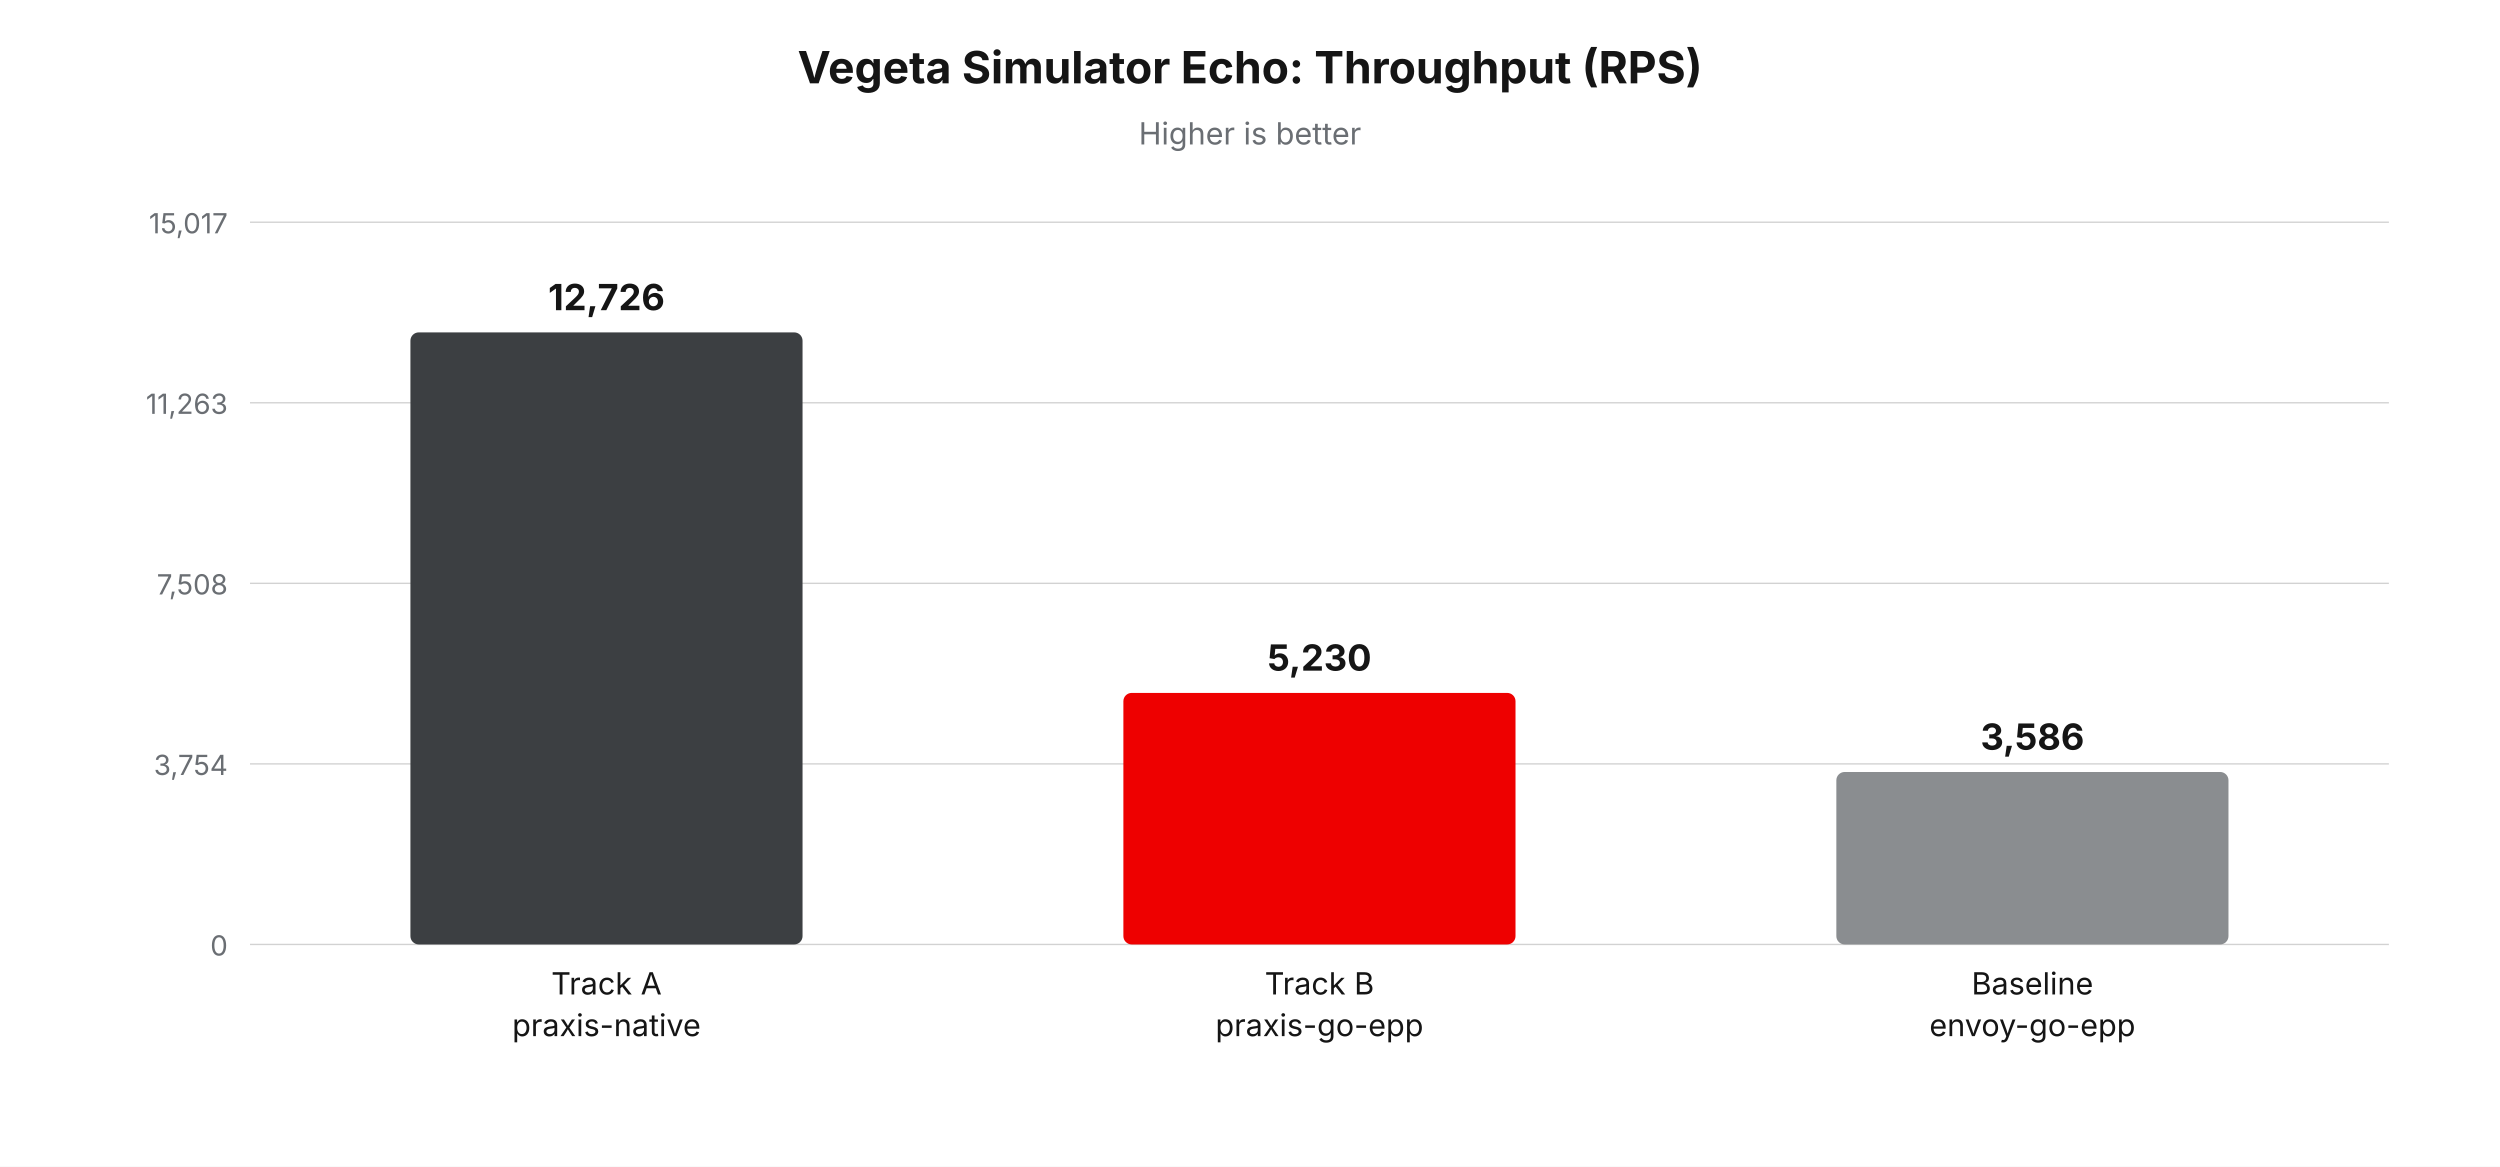
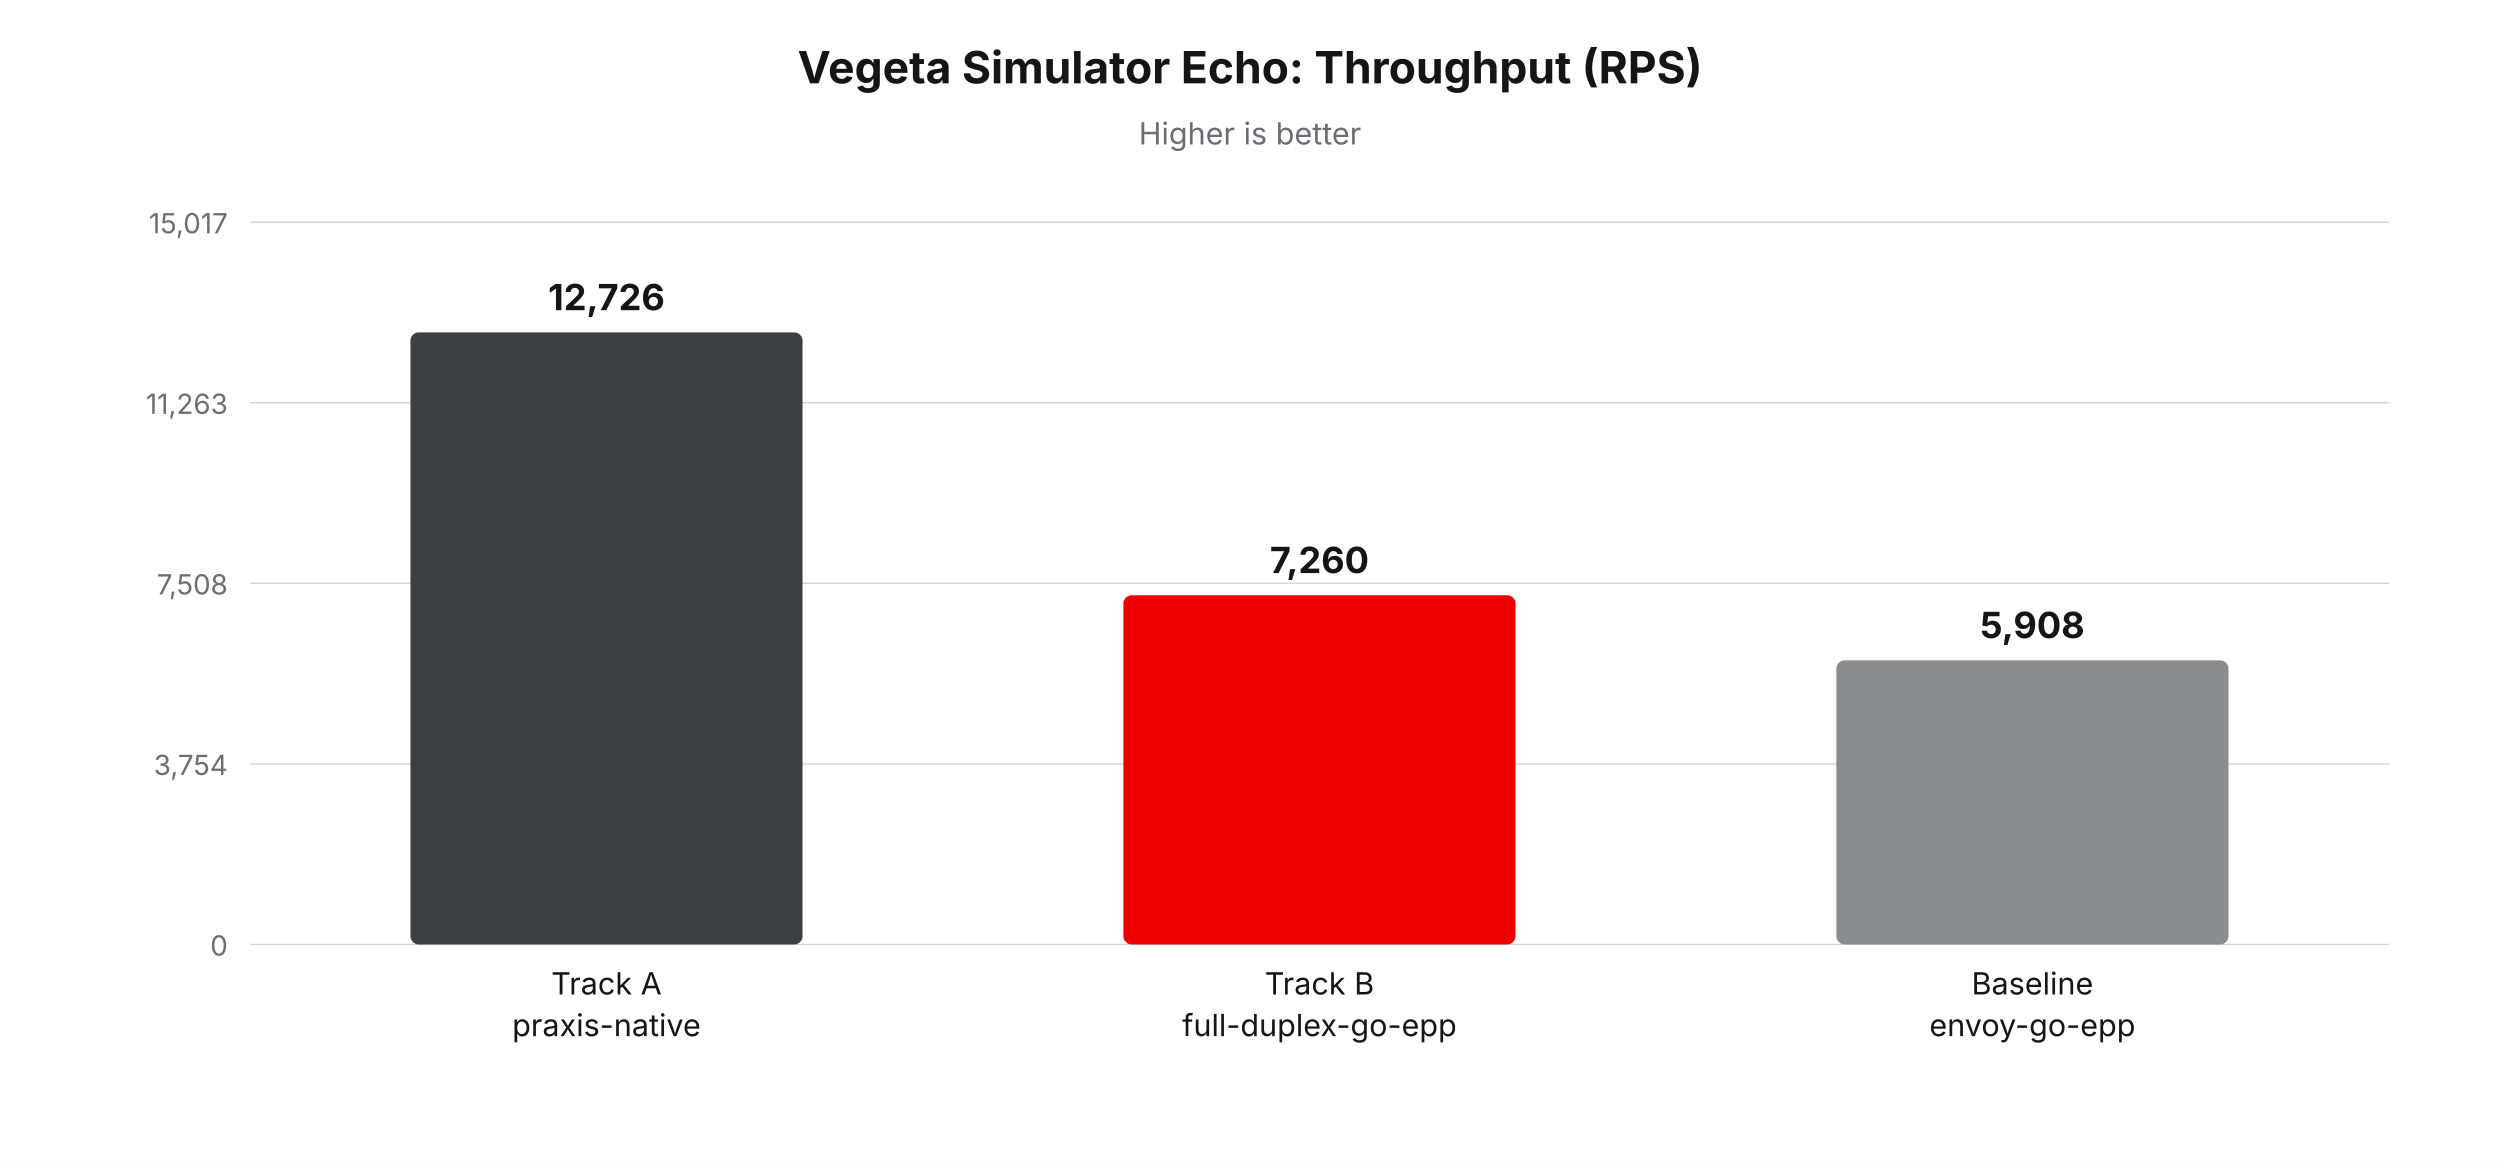
<svg xmlns="http://www.w3.org/2000/svg" baseProfile="full" height="420" version="1.1" width="900">
  <defs />
  <rect fill="#ffffff" height="420" width="900" x="0" y="0" />
  <text fill="#151515" font-family="Red Hat Text, Inter, Arial, DejaVu Sans, sans-serif" font-size="16px" font-weight="bold" text-anchor="middle" x="450.0" y="30">Vegeta Simulator Echo: Throughput (RPS)</text>
  <text fill="#6a6e73" font-family="Red Hat Text, Inter, Arial, DejaVu Sans, sans-serif" font-size="11px" text-anchor="middle" x="450.0" y="52">Higher is better</text>
  <line stroke="#d2d2d2" stroke-width="0.5" x1="90" x2="860" y1="340.0" y2="340.0" />
  <text fill="#6a6e73" font-family="Red Hat Text, Inter, Arial, DejaVu Sans, sans-serif" font-size="10px" text-anchor="end" x="82" y="344.0">0</text>
  <line stroke="#d2d2d2" stroke-width="0.5" x1="90" x2="860" y1="275.0" y2="275.0" />
  <text fill="#6a6e73" font-family="Red Hat Text, Inter, Arial, DejaVu Sans, sans-serif" font-size="10px" text-anchor="end" x="82" y="279.0">3,754</text>
  <line stroke="#d2d2d2" stroke-width="0.5" x1="90" x2="860" y1="210.0" y2="210.0" />
  <text fill="#6a6e73" font-family="Red Hat Text, Inter, Arial, DejaVu Sans, sans-serif" font-size="10px" text-anchor="end" x="82" y="214.0">7,508</text>
  <line stroke="#d2d2d2" stroke-width="0.5" x1="90" x2="860" y1="145.0" y2="145.0" />
  <text fill="#6a6e73" font-family="Red Hat Text, Inter, Arial, DejaVu Sans, sans-serif" font-size="10px" text-anchor="end" x="82" y="149.0">11,263</text>
  <line stroke="#d2d2d2" stroke-width="0.5" x1="90" x2="860" y1="80.0" y2="80.0" />
  <text fill="#6a6e73" font-family="Red Hat Text, Inter, Arial, DejaVu Sans, sans-serif" font-size="10px" text-anchor="end" x="82" y="84.0">15,017</text>
  <rect fill="#3c3f42" height="220.339" rx="3" width="141.167" x="147.75" y="119.661" />
  <text fill="#151515" font-family="Red Hat Text, Inter, Arial, DejaVu Sans, sans-serif" font-size="13px" font-weight="bold" text-anchor="middle" x="218.333" y="111.661">12,726</text>
  <text fill="#151515" font-family="Red Hat Text, Inter, Arial, DejaVu Sans, sans-serif" font-size="11px" text-anchor="middle" x="218.333" y="358">Track A</text>
  <text fill="#151515" font-family="Red Hat Text, Inter, Arial, DejaVu Sans, sans-serif" font-size="11px" text-anchor="middle" x="218.333" y="373">praxis-native</text>
-   <rect fill="#ee0000" height="90.553" rx="3" width="141.167" x="404.417" y="249.447" />
-   <text fill="#151515" font-family="Red Hat Text, Inter, Arial, DejaVu Sans, sans-serif" font-size="13px" font-weight="bold" text-anchor="middle" x="475.0" y="241.447">5,230</text>
+   <rect fill="#ee0000" height="125.7" rx="3" width="141.167" x="404.417" y="214.3" />
+   <text fill="#151515" font-family="Red Hat Text, Inter, Arial, DejaVu Sans, sans-serif" font-size="13px" font-weight="bold" text-anchor="middle" x="475.0" y="206.3">7,260</text>
  <text fill="#151515" font-family="Red Hat Text, Inter, Arial, DejaVu Sans, sans-serif" font-size="11px" text-anchor="middle" x="475.0" y="358">Track B</text>
-   <text fill="#151515" font-family="Red Hat Text, Inter, Arial, DejaVu Sans, sans-serif" font-size="11px" text-anchor="middle" x="475.0" y="373">praxis-go-epp</text>
-   <rect fill="#8a8d90" height="62.088" rx="3" width="141.167" x="661.083" y="277.912" />
-   <text fill="#151515" font-family="Red Hat Text, Inter, Arial, DejaVu Sans, sans-serif" font-size="13px" font-weight="bold" text-anchor="middle" x="731.667" y="269.912">3,586</text>
+   <text fill="#151515" font-family="Red Hat Text, Inter, Arial, DejaVu Sans, sans-serif" font-size="11px" text-anchor="middle" x="475.0" y="373">full-duplex-go-epp</text>
+   <rect fill="#8a8d90" height="102.292" rx="3" width="141.167" x="661.083" y="237.708" />
+   <text fill="#151515" font-family="Red Hat Text, Inter, Arial, DejaVu Sans, sans-serif" font-size="13px" font-weight="bold" text-anchor="middle" x="731.667" y="229.708">5,908</text>
  <text fill="#151515" font-family="Red Hat Text, Inter, Arial, DejaVu Sans, sans-serif" font-size="11px" text-anchor="middle" x="731.667" y="358">Baseline</text>
  <text fill="#151515" font-family="Red Hat Text, Inter, Arial, DejaVu Sans, sans-serif" font-size="11px" text-anchor="middle" x="731.667" y="373">envoy-go-epp</text>
</svg>
